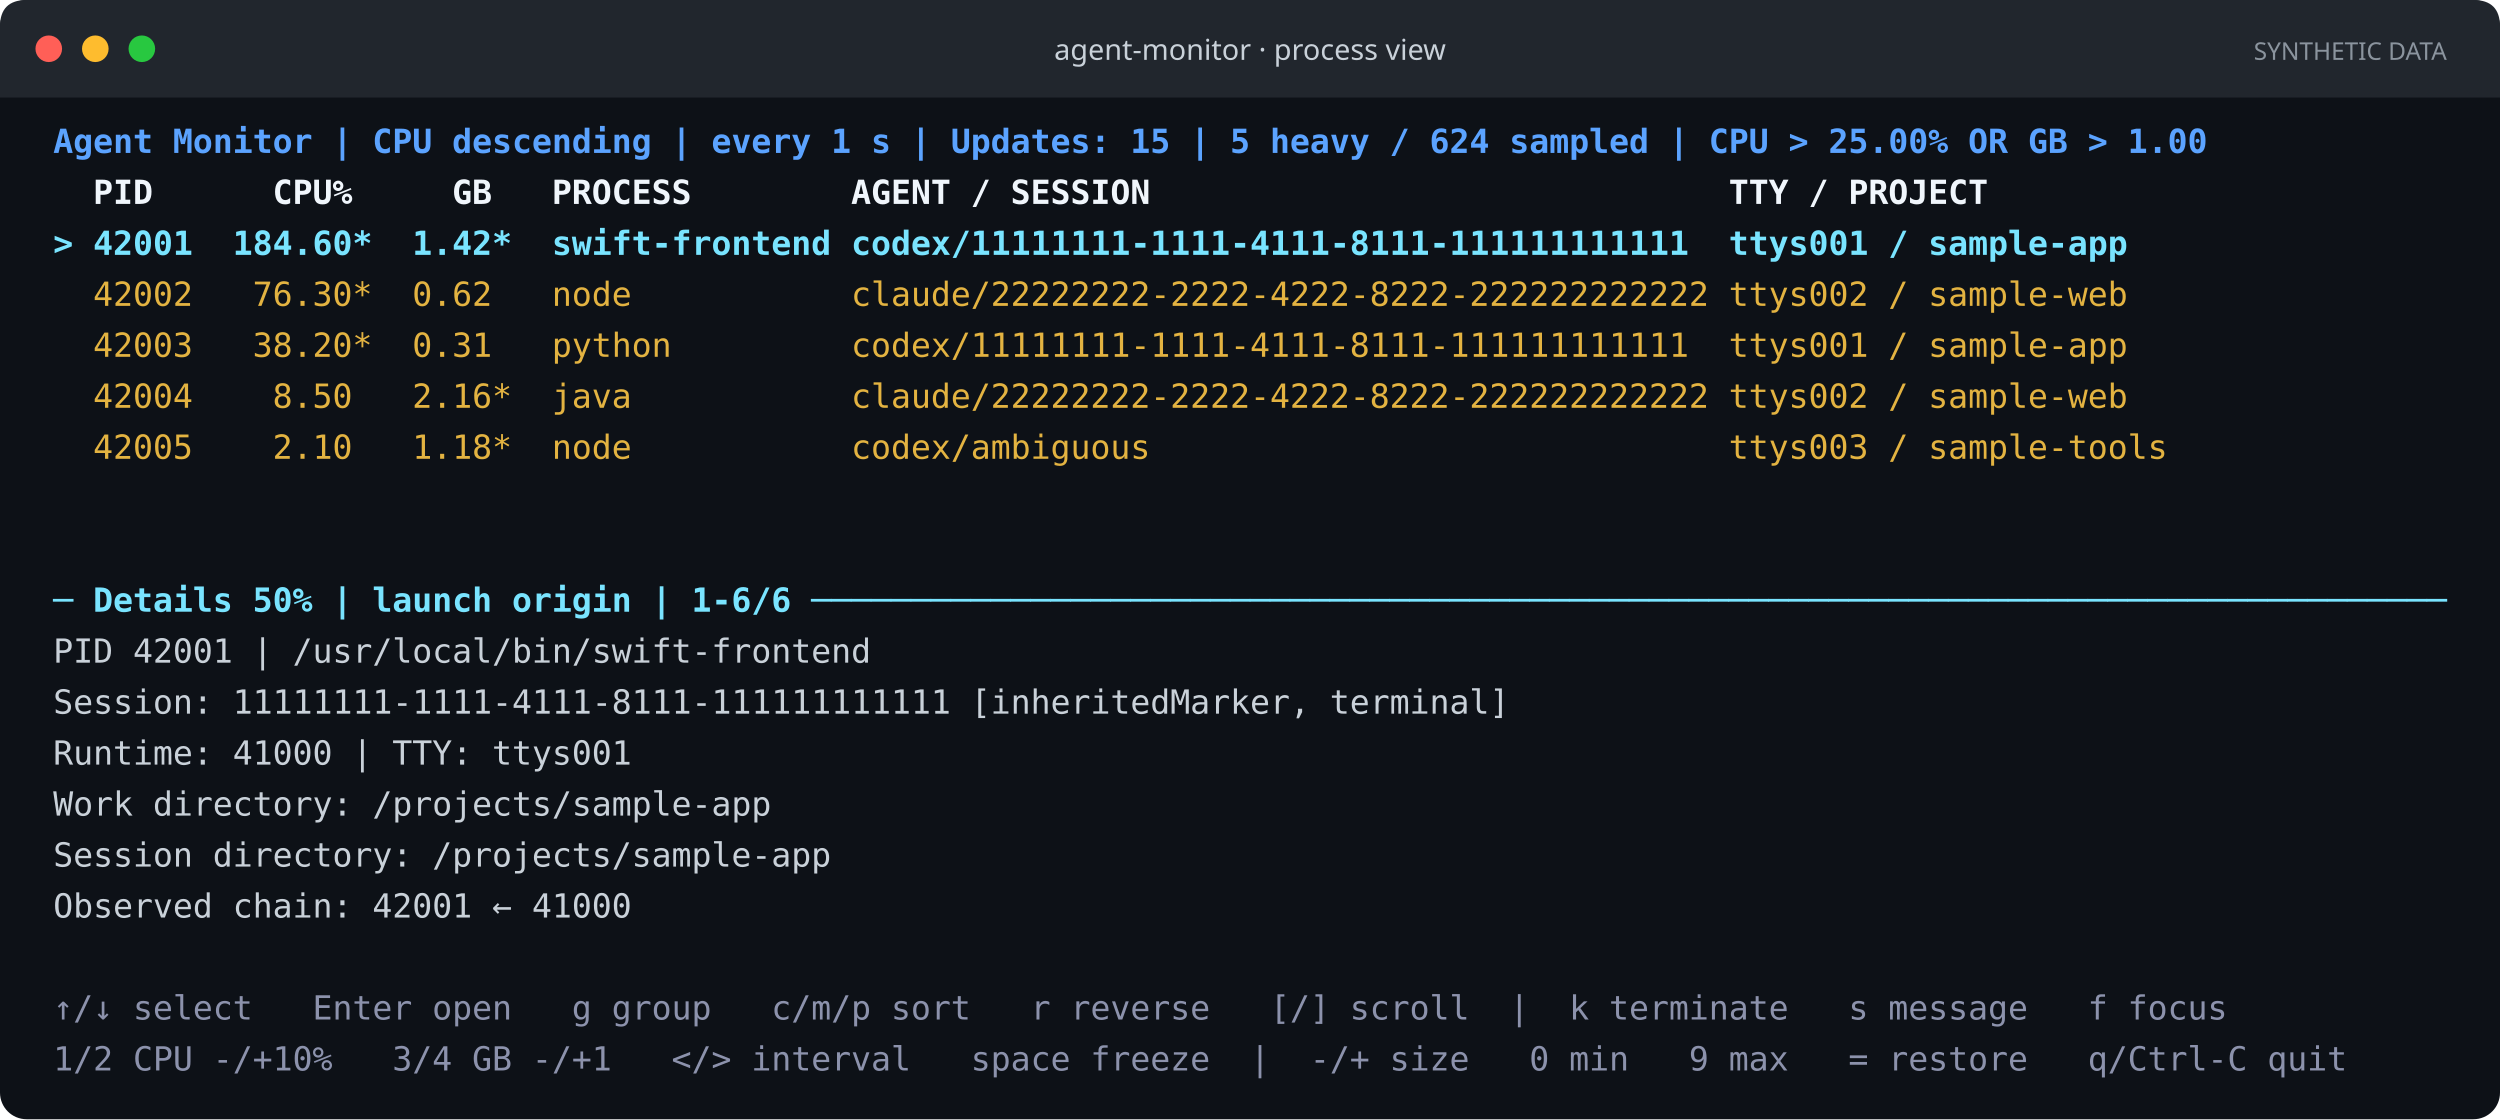
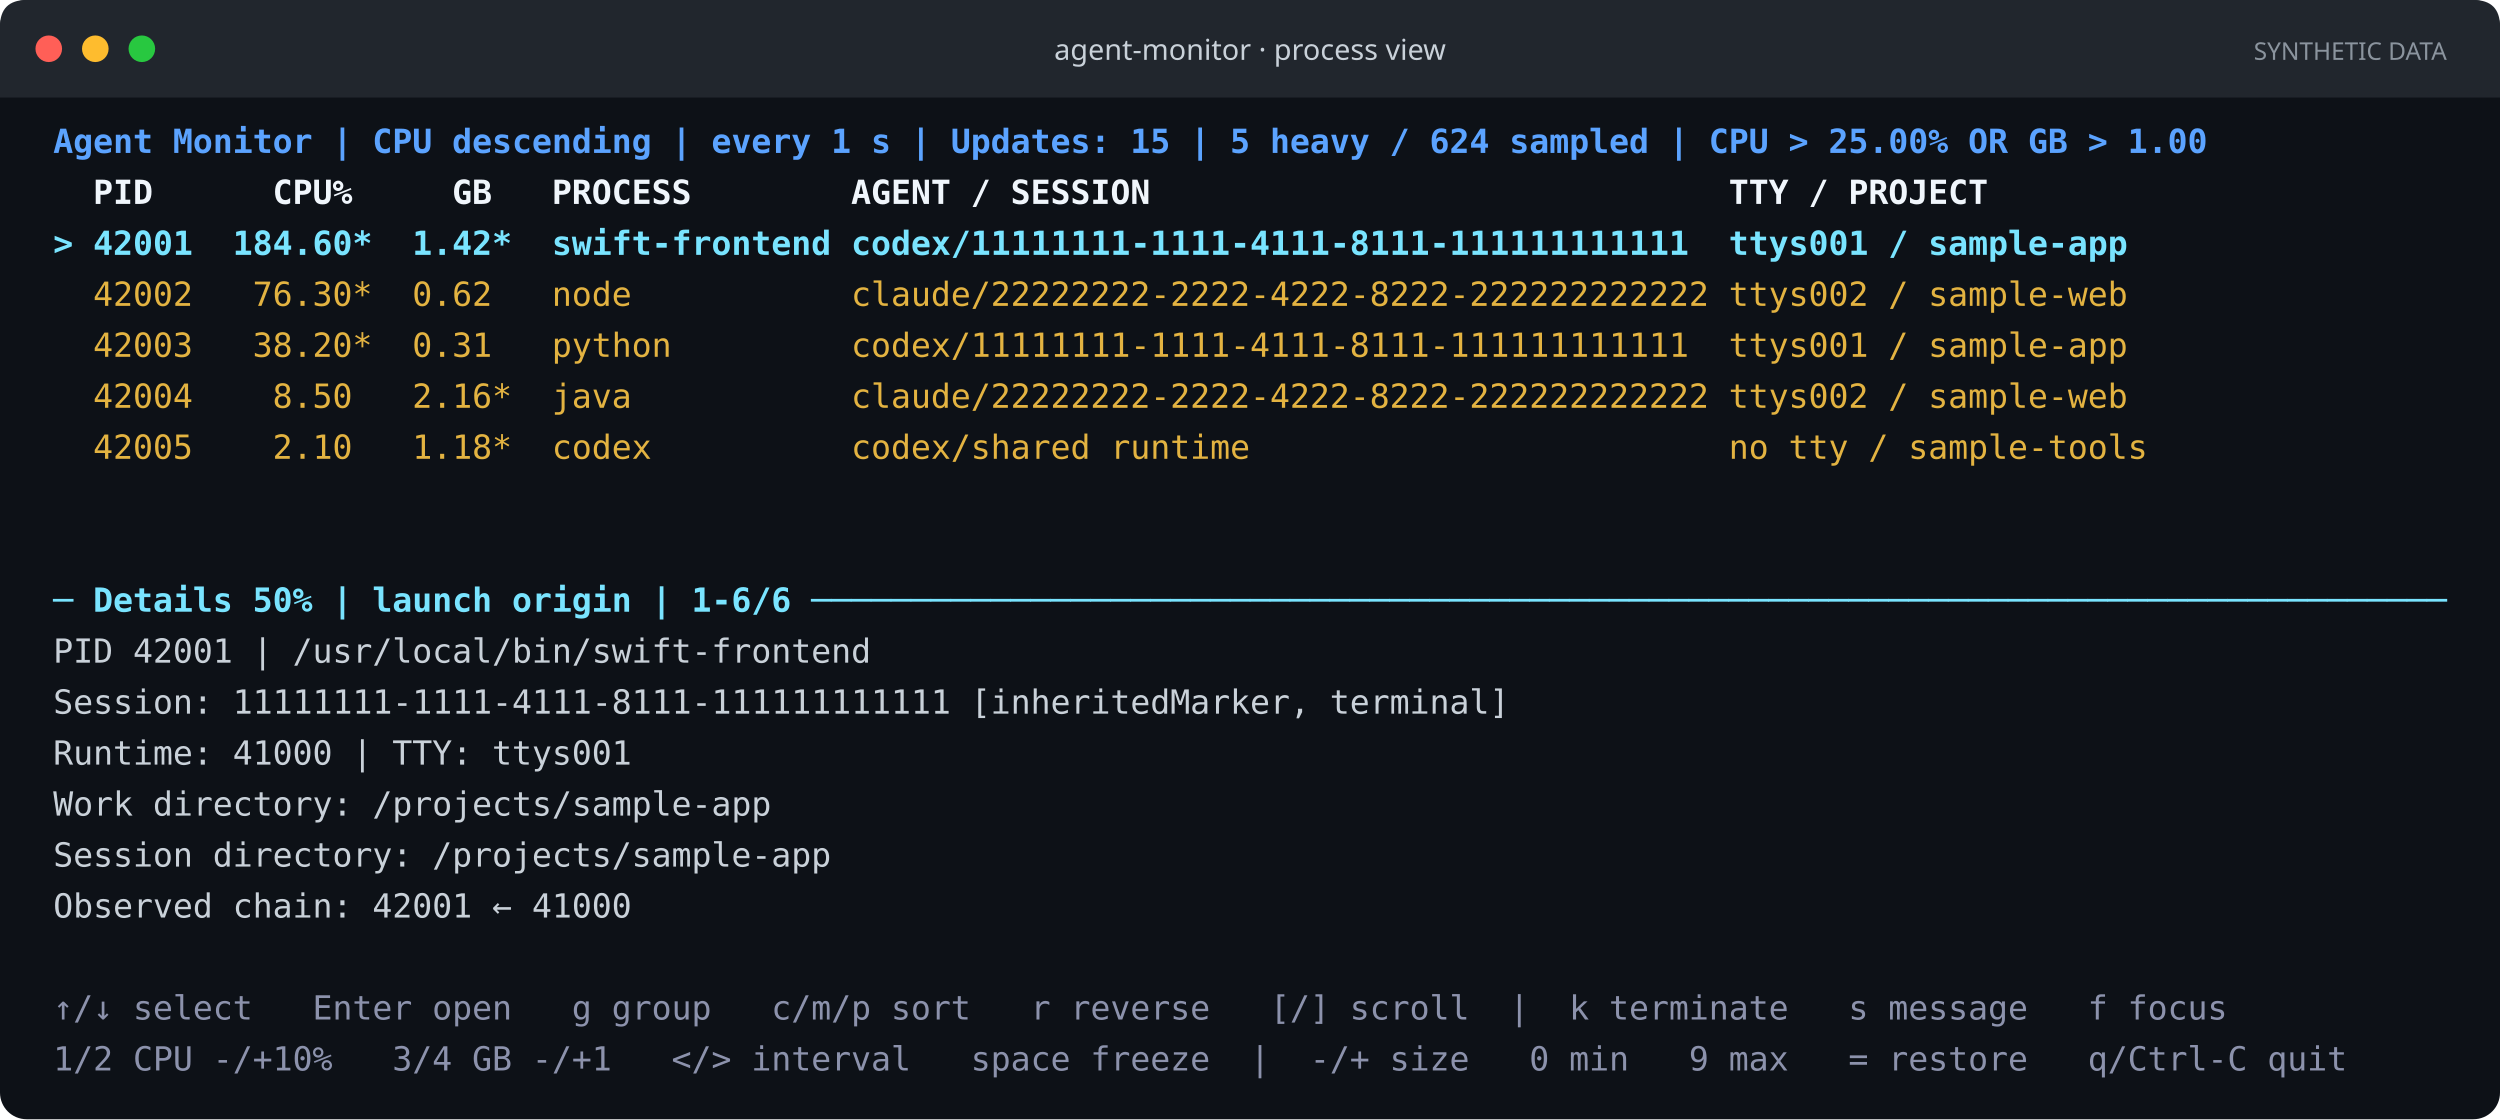
<svg xmlns="http://www.w3.org/2000/svg" width="1128" height="505" viewBox="0 0 1128 505" role="img" aria-labelledby="title description">
  <rect width="1128" height="505" rx="12" fill="#0d1117" />
  <path d="M12 0H1116Q1128 0 1128 12V44H0V12Q0 0 12 0Z" fill="#21262d" />
  <circle cx="22" cy="22" r="6" fill="#ff5f57" />
  <circle cx="43" cy="22" r="6" fill="#febc2e" />
  <circle cx="64" cy="22" r="6" fill="#28c840" />
  <text x="564" y="27" text-anchor="middle" fill="#c9d1d9" font-family="sans-serif" font-size="13">agent-monitor · process view</text>
  <text x="1104" y="27" text-anchor="end" fill="#8b949e" font-family="sans-serif" font-size="11">SYNTHETIC DATA</text>
  <g font-family="Menlo, DejaVu Sans Mono, monospace" font-size="15">
    <text y="69" fill="#5ba3ff" font-weight="bold" aria-label="Agent Monitor | CPU descending | every 1 s | Updates: 15 | 5 heavy / 624 sampled | CPU &gt; 25.00% OR GB &gt; 1.00">
      <tspan x="24">A</tspan>
      <tspan x="33">g</tspan>
      <tspan x="42">e</tspan>
      <tspan x="51">n</tspan>
      <tspan x="60">t</tspan>
      <tspan x="78">M</tspan>
      <tspan x="87">o</tspan>
      <tspan x="96">n</tspan>
      <tspan x="105">i</tspan>
      <tspan x="114">t</tspan>
      <tspan x="123">o</tspan>
      <tspan x="132">r</tspan>
      <tspan x="150">|</tspan>
      <tspan x="168">C</tspan>
      <tspan x="177">P</tspan>
      <tspan x="186">U</tspan>
      <tspan x="204">d</tspan>
      <tspan x="213">e</tspan>
      <tspan x="222">s</tspan>
      <tspan x="231">c</tspan>
      <tspan x="240">e</tspan>
      <tspan x="249">n</tspan>
      <tspan x="258">d</tspan>
      <tspan x="267">i</tspan>
      <tspan x="276">n</tspan>
      <tspan x="285">g</tspan>
      <tspan x="303">|</tspan>
      <tspan x="321">e</tspan>
      <tspan x="330">v</tspan>
      <tspan x="339">e</tspan>
      <tspan x="348">r</tspan>
      <tspan x="357">y</tspan>
      <tspan x="375">1</tspan>
      <tspan x="393">s</tspan>
      <tspan x="411">|</tspan>
      <tspan x="429">U</tspan>
      <tspan x="438">p</tspan>
      <tspan x="447">d</tspan>
      <tspan x="456">a</tspan>
      <tspan x="465">t</tspan>
      <tspan x="474">e</tspan>
      <tspan x="483">s</tspan>
      <tspan x="492">:</tspan>
      <tspan x="510">1</tspan>
      <tspan x="519">5</tspan>
      <tspan x="537">|</tspan>
      <tspan x="555">5</tspan>
      <tspan x="573">h</tspan>
      <tspan x="582">e</tspan>
      <tspan x="591">a</tspan>
      <tspan x="600">v</tspan>
      <tspan x="609">y</tspan>
      <tspan x="627">/</tspan>
      <tspan x="645">6</tspan>
      <tspan x="654">2</tspan>
      <tspan x="663">4</tspan>
      <tspan x="681">s</tspan>
      <tspan x="690">a</tspan>
      <tspan x="699">m</tspan>
      <tspan x="708">p</tspan>
      <tspan x="717">l</tspan>
      <tspan x="726">e</tspan>
      <tspan x="735">d</tspan>
      <tspan x="753">|</tspan>
      <tspan x="771">C</tspan>
      <tspan x="780">P</tspan>
      <tspan x="789">U</tspan>
      <tspan x="807">&gt;</tspan>
      <tspan x="825">2</tspan>
      <tspan x="834">5</tspan>
      <tspan x="843">.</tspan>
      <tspan x="852">0</tspan>
      <tspan x="861">0</tspan>
      <tspan x="870">%</tspan>
      <tspan x="888">O</tspan>
      <tspan x="897">R</tspan>
      <tspan x="915">G</tspan>
      <tspan x="924">B</tspan>
      <tspan x="942">&gt;</tspan>
      <tspan x="960">1</tspan>
      <tspan x="969">.</tspan>
      <tspan x="978">0</tspan>
      <tspan x="987">0</tspan>
    </text>
    <text y="92" fill="#f0f6fc" font-weight="bold" aria-label="  PID      CPU%     GB   PROCESS        AGENT / SESSION                             TTY / PROJECT">
      <tspan x="42">P</tspan>
      <tspan x="51">I</tspan>
      <tspan x="60">D</tspan>
      <tspan x="123">C</tspan>
      <tspan x="132">P</tspan>
      <tspan x="141">U</tspan>
      <tspan x="150">%</tspan>
      <tspan x="204">G</tspan>
      <tspan x="213">B</tspan>
      <tspan x="249">P</tspan>
      <tspan x="258">R</tspan>
      <tspan x="267">O</tspan>
      <tspan x="276">C</tspan>
      <tspan x="285">E</tspan>
      <tspan x="294">S</tspan>
      <tspan x="303">S</tspan>
      <tspan x="384">A</tspan>
      <tspan x="393">G</tspan>
      <tspan x="402">E</tspan>
      <tspan x="411">N</tspan>
      <tspan x="420">T</tspan>
      <tspan x="438">/</tspan>
      <tspan x="456">S</tspan>
      <tspan x="465">E</tspan>
      <tspan x="474">S</tspan>
      <tspan x="483">S</tspan>
      <tspan x="492">I</tspan>
      <tspan x="501">O</tspan>
      <tspan x="510">N</tspan>
      <tspan x="780">T</tspan>
      <tspan x="789">T</tspan>
      <tspan x="798">Y</tspan>
      <tspan x="816">/</tspan>
      <tspan x="834">P</tspan>
      <tspan x="843">R</tspan>
      <tspan x="852">O</tspan>
      <tspan x="861">J</tspan>
      <tspan x="870">E</tspan>
      <tspan x="879">C</tspan>
      <tspan x="888">T</tspan>
    </text>
    <text y="115" fill="#79e4ff" font-weight="bold" aria-label="&gt; 42001  184.60*  1.42*  swift-frontend codex/11111111-1111-4111-8111-111111111111  ttys001 / sample-app">
      <tspan x="24">&gt;</tspan>
      <tspan x="42">4</tspan>
      <tspan x="51">2</tspan>
      <tspan x="60">0</tspan>
      <tspan x="69">0</tspan>
      <tspan x="78">1</tspan>
      <tspan x="105">1</tspan>
      <tspan x="114">8</tspan>
      <tspan x="123">4</tspan>
      <tspan x="132">.</tspan>
      <tspan x="141">6</tspan>
      <tspan x="150">0</tspan>
      <tspan x="159">*</tspan>
      <tspan x="186">1</tspan>
      <tspan x="195">.</tspan>
      <tspan x="204">4</tspan>
      <tspan x="213">2</tspan>
      <tspan x="222">*</tspan>
      <tspan x="249">s</tspan>
      <tspan x="258">w</tspan>
      <tspan x="267">i</tspan>
      <tspan x="276">f</tspan>
      <tspan x="285">t</tspan>
      <tspan x="294">-</tspan>
      <tspan x="303">f</tspan>
      <tspan x="312">r</tspan>
      <tspan x="321">o</tspan>
      <tspan x="330">n</tspan>
      <tspan x="339">t</tspan>
      <tspan x="348">e</tspan>
      <tspan x="357">n</tspan>
      <tspan x="366">d</tspan>
      <tspan x="384">c</tspan>
      <tspan x="393">o</tspan>
      <tspan x="402">d</tspan>
      <tspan x="411">e</tspan>
      <tspan x="420">x</tspan>
      <tspan x="429">/</tspan>
      <tspan x="438">1</tspan>
      <tspan x="447">1</tspan>
      <tspan x="456">1</tspan>
      <tspan x="465">1</tspan>
      <tspan x="474">1</tspan>
      <tspan x="483">1</tspan>
      <tspan x="492">1</tspan>
      <tspan x="501">1</tspan>
      <tspan x="510">-</tspan>
      <tspan x="519">1</tspan>
      <tspan x="528">1</tspan>
      <tspan x="537">1</tspan>
      <tspan x="546">1</tspan>
      <tspan x="555">-</tspan>
      <tspan x="564">4</tspan>
      <tspan x="573">1</tspan>
      <tspan x="582">1</tspan>
      <tspan x="591">1</tspan>
      <tspan x="600">-</tspan>
      <tspan x="609">8</tspan>
      <tspan x="618">1</tspan>
      <tspan x="627">1</tspan>
      <tspan x="636">1</tspan>
      <tspan x="645">-</tspan>
      <tspan x="654">1</tspan>
      <tspan x="663">1</tspan>
      <tspan x="672">1</tspan>
      <tspan x="681">1</tspan>
      <tspan x="690">1</tspan>
      <tspan x="699">1</tspan>
      <tspan x="708">1</tspan>
      <tspan x="717">1</tspan>
      <tspan x="726">1</tspan>
      <tspan x="735">1</tspan>
      <tspan x="744">1</tspan>
      <tspan x="753">1</tspan>
      <tspan x="780">t</tspan>
      <tspan x="789">t</tspan>
      <tspan x="798">y</tspan>
      <tspan x="807">s</tspan>
      <tspan x="816">0</tspan>
      <tspan x="825">0</tspan>
      <tspan x="834">1</tspan>
      <tspan x="852">/</tspan>
      <tspan x="870">s</tspan>
      <tspan x="879">a</tspan>
      <tspan x="888">m</tspan>
      <tspan x="897">p</tspan>
      <tspan x="906">l</tspan>
      <tspan x="915">e</tspan>
      <tspan x="924">-</tspan>
      <tspan x="933">a</tspan>
      <tspan x="942">p</tspan>
      <tspan x="951">p</tspan>
    </text>
    <text y="138" fill="#e3b341" font-weight="normal" aria-label="  42002   76.30*  0.62   node           claude/22222222-2222-4222-8222-222222222222 ttys002 / sample-web">
      <tspan x="42">4</tspan>
      <tspan x="51">2</tspan>
      <tspan x="60">0</tspan>
      <tspan x="69">0</tspan>
      <tspan x="78">2</tspan>
      <tspan x="114">7</tspan>
      <tspan x="123">6</tspan>
      <tspan x="132">.</tspan>
      <tspan x="141">3</tspan>
      <tspan x="150">0</tspan>
      <tspan x="159">*</tspan>
      <tspan x="186">0</tspan>
      <tspan x="195">.</tspan>
      <tspan x="204">6</tspan>
      <tspan x="213">2</tspan>
      <tspan x="249">n</tspan>
      <tspan x="258">o</tspan>
      <tspan x="267">d</tspan>
      <tspan x="276">e</tspan>
      <tspan x="384">c</tspan>
      <tspan x="393">l</tspan>
      <tspan x="402">a</tspan>
      <tspan x="411">u</tspan>
      <tspan x="420">d</tspan>
      <tspan x="429">e</tspan>
      <tspan x="438">/</tspan>
      <tspan x="447">2</tspan>
      <tspan x="456">2</tspan>
      <tspan x="465">2</tspan>
      <tspan x="474">2</tspan>
      <tspan x="483">2</tspan>
      <tspan x="492">2</tspan>
      <tspan x="501">2</tspan>
      <tspan x="510">2</tspan>
      <tspan x="519">-</tspan>
      <tspan x="528">2</tspan>
      <tspan x="537">2</tspan>
      <tspan x="546">2</tspan>
      <tspan x="555">2</tspan>
      <tspan x="564">-</tspan>
      <tspan x="573">4</tspan>
      <tspan x="582">2</tspan>
      <tspan x="591">2</tspan>
      <tspan x="600">2</tspan>
      <tspan x="609">-</tspan>
      <tspan x="618">8</tspan>
      <tspan x="627">2</tspan>
      <tspan x="636">2</tspan>
      <tspan x="645">2</tspan>
      <tspan x="654">-</tspan>
      <tspan x="663">2</tspan>
      <tspan x="672">2</tspan>
      <tspan x="681">2</tspan>
      <tspan x="690">2</tspan>
      <tspan x="699">2</tspan>
      <tspan x="708">2</tspan>
      <tspan x="717">2</tspan>
      <tspan x="726">2</tspan>
      <tspan x="735">2</tspan>
      <tspan x="744">2</tspan>
      <tspan x="753">2</tspan>
      <tspan x="762">2</tspan>
      <tspan x="780">t</tspan>
      <tspan x="789">t</tspan>
      <tspan x="798">y</tspan>
      <tspan x="807">s</tspan>
      <tspan x="816">0</tspan>
      <tspan x="825">0</tspan>
      <tspan x="834">2</tspan>
      <tspan x="852">/</tspan>
      <tspan x="870">s</tspan>
      <tspan x="879">a</tspan>
      <tspan x="888">m</tspan>
      <tspan x="897">p</tspan>
      <tspan x="906">l</tspan>
      <tspan x="915">e</tspan>
      <tspan x="924">-</tspan>
      <tspan x="933">w</tspan>
      <tspan x="942">e</tspan>
      <tspan x="951">b</tspan>
    </text>
    <text y="161" fill="#e3b341" font-weight="normal" aria-label="  42003   38.20*  0.31   python         codex/11111111-1111-4111-8111-111111111111  ttys001 / sample-app">
      <tspan x="42">4</tspan>
      <tspan x="51">2</tspan>
      <tspan x="60">0</tspan>
      <tspan x="69">0</tspan>
      <tspan x="78">3</tspan>
      <tspan x="114">3</tspan>
      <tspan x="123">8</tspan>
      <tspan x="132">.</tspan>
      <tspan x="141">2</tspan>
      <tspan x="150">0</tspan>
      <tspan x="159">*</tspan>
      <tspan x="186">0</tspan>
      <tspan x="195">.</tspan>
      <tspan x="204">3</tspan>
      <tspan x="213">1</tspan>
      <tspan x="249">p</tspan>
      <tspan x="258">y</tspan>
      <tspan x="267">t</tspan>
      <tspan x="276">h</tspan>
      <tspan x="285">o</tspan>
      <tspan x="294">n</tspan>
      <tspan x="384">c</tspan>
      <tspan x="393">o</tspan>
      <tspan x="402">d</tspan>
      <tspan x="411">e</tspan>
      <tspan x="420">x</tspan>
      <tspan x="429">/</tspan>
      <tspan x="438">1</tspan>
      <tspan x="447">1</tspan>
      <tspan x="456">1</tspan>
      <tspan x="465">1</tspan>
      <tspan x="474">1</tspan>
      <tspan x="483">1</tspan>
      <tspan x="492">1</tspan>
      <tspan x="501">1</tspan>
      <tspan x="510">-</tspan>
      <tspan x="519">1</tspan>
      <tspan x="528">1</tspan>
      <tspan x="537">1</tspan>
      <tspan x="546">1</tspan>
      <tspan x="555">-</tspan>
      <tspan x="564">4</tspan>
      <tspan x="573">1</tspan>
      <tspan x="582">1</tspan>
      <tspan x="591">1</tspan>
      <tspan x="600">-</tspan>
      <tspan x="609">8</tspan>
      <tspan x="618">1</tspan>
      <tspan x="627">1</tspan>
      <tspan x="636">1</tspan>
      <tspan x="645">-</tspan>
      <tspan x="654">1</tspan>
      <tspan x="663">1</tspan>
      <tspan x="672">1</tspan>
      <tspan x="681">1</tspan>
      <tspan x="690">1</tspan>
      <tspan x="699">1</tspan>
      <tspan x="708">1</tspan>
      <tspan x="717">1</tspan>
      <tspan x="726">1</tspan>
      <tspan x="735">1</tspan>
      <tspan x="744">1</tspan>
      <tspan x="753">1</tspan>
      <tspan x="780">t</tspan>
      <tspan x="789">t</tspan>
      <tspan x="798">y</tspan>
      <tspan x="807">s</tspan>
      <tspan x="816">0</tspan>
      <tspan x="825">0</tspan>
      <tspan x="834">1</tspan>
      <tspan x="852">/</tspan>
      <tspan x="870">s</tspan>
      <tspan x="879">a</tspan>
      <tspan x="888">m</tspan>
      <tspan x="897">p</tspan>
      <tspan x="906">l</tspan>
      <tspan x="915">e</tspan>
      <tspan x="924">-</tspan>
      <tspan x="933">a</tspan>
      <tspan x="942">p</tspan>
      <tspan x="951">p</tspan>
    </text>
    <text y="184" fill="#e3b341" font-weight="normal" aria-label="  42004    8.50   2.16*  java           claude/22222222-2222-4222-8222-222222222222 ttys002 / sample-web">
      <tspan x="42">4</tspan>
      <tspan x="51">2</tspan>
      <tspan x="60">0</tspan>
      <tspan x="69">0</tspan>
      <tspan x="78">4</tspan>
      <tspan x="123">8</tspan>
      <tspan x="132">.</tspan>
      <tspan x="141">5</tspan>
      <tspan x="150">0</tspan>
      <tspan x="186">2</tspan>
      <tspan x="195">.</tspan>
      <tspan x="204">1</tspan>
      <tspan x="213">6</tspan>
      <tspan x="222">*</tspan>
      <tspan x="249">j</tspan>
      <tspan x="258">a</tspan>
      <tspan x="267">v</tspan>
      <tspan x="276">a</tspan>
      <tspan x="384">c</tspan>
      <tspan x="393">l</tspan>
      <tspan x="402">a</tspan>
      <tspan x="411">u</tspan>
      <tspan x="420">d</tspan>
      <tspan x="429">e</tspan>
      <tspan x="438">/</tspan>
      <tspan x="447">2</tspan>
      <tspan x="456">2</tspan>
      <tspan x="465">2</tspan>
      <tspan x="474">2</tspan>
      <tspan x="483">2</tspan>
      <tspan x="492">2</tspan>
      <tspan x="501">2</tspan>
      <tspan x="510">2</tspan>
      <tspan x="519">-</tspan>
      <tspan x="528">2</tspan>
      <tspan x="537">2</tspan>
      <tspan x="546">2</tspan>
      <tspan x="555">2</tspan>
      <tspan x="564">-</tspan>
      <tspan x="573">4</tspan>
      <tspan x="582">2</tspan>
      <tspan x="591">2</tspan>
      <tspan x="600">2</tspan>
      <tspan x="609">-</tspan>
      <tspan x="618">8</tspan>
      <tspan x="627">2</tspan>
      <tspan x="636">2</tspan>
      <tspan x="645">2</tspan>
      <tspan x="654">-</tspan>
      <tspan x="663">2</tspan>
      <tspan x="672">2</tspan>
      <tspan x="681">2</tspan>
      <tspan x="690">2</tspan>
      <tspan x="699">2</tspan>
      <tspan x="708">2</tspan>
      <tspan x="717">2</tspan>
      <tspan x="726">2</tspan>
      <tspan x="735">2</tspan>
      <tspan x="744">2</tspan>
      <tspan x="753">2</tspan>
      <tspan x="762">2</tspan>
      <tspan x="780">t</tspan>
      <tspan x="789">t</tspan>
      <tspan x="798">y</tspan>
      <tspan x="807">s</tspan>
      <tspan x="816">0</tspan>
      <tspan x="825">0</tspan>
      <tspan x="834">2</tspan>
      <tspan x="852">/</tspan>
      <tspan x="870">s</tspan>
      <tspan x="879">a</tspan>
      <tspan x="888">m</tspan>
      <tspan x="897">p</tspan>
      <tspan x="906">l</tspan>
      <tspan x="915">e</tspan>
      <tspan x="924">-</tspan>
      <tspan x="933">w</tspan>
      <tspan x="942">e</tspan>
      <tspan x="951">b</tspan>
    </text>
-     <text y="207" fill="#e3b341" font-weight="normal" aria-label="  42005    2.10   1.18*  node           codex/ambiguous                             ttys003 / sample-tools">
+     <text y="207" fill="#e3b341" font-weight="normal" aria-label="  42005    2.10   1.18*  codex          codex/shared runtime                        no tty / sample-tools">
      <tspan x="42">4</tspan>
      <tspan x="51">2</tspan>
      <tspan x="60">0</tspan>
      <tspan x="69">0</tspan>
      <tspan x="78">5</tspan>
      <tspan x="123">2</tspan>
      <tspan x="132">.</tspan>
      <tspan x="141">1</tspan>
      <tspan x="150">0</tspan>
      <tspan x="186">1</tspan>
      <tspan x="195">.</tspan>
      <tspan x="204">1</tspan>
      <tspan x="213">8</tspan>
      <tspan x="222">*</tspan>
-       <tspan x="249">n</tspan>
+       <tspan x="249">c</tspan>
      <tspan x="258">o</tspan>
      <tspan x="267">d</tspan>
      <tspan x="276">e</tspan>
+       <tspan x="285">x</tspan>
      <tspan x="384">c</tspan>
      <tspan x="393">o</tspan>
      <tspan x="402">d</tspan>
      <tspan x="411">e</tspan>
      <tspan x="420">x</tspan>
      <tspan x="429">/</tspan>
-       <tspan x="438">a</tspan>
-       <tspan x="447">m</tspan>
-       <tspan x="456">b</tspan>
-       <tspan x="465">i</tspan>
-       <tspan x="474">g</tspan>
-       <tspan x="483">u</tspan>
-       <tspan x="492">o</tspan>
-       <tspan x="501">u</tspan>
-       <tspan x="510">s</tspan>
-       <tspan x="780">t</tspan>
-       <tspan x="789">t</tspan>
-       <tspan x="798">y</tspan>
-       <tspan x="807">s</tspan>
-       <tspan x="816">0</tspan>
-       <tspan x="825">0</tspan>
-       <tspan x="834">3</tspan>
-       <tspan x="852">/</tspan>
-       <tspan x="870">s</tspan>
-       <tspan x="879">a</tspan>
-       <tspan x="888">m</tspan>
-       <tspan x="897">p</tspan>
-       <tspan x="906">l</tspan>
-       <tspan x="915">e</tspan>
-       <tspan x="924">-</tspan>
-       <tspan x="933">t</tspan>
+       <tspan x="438">s</tspan>
+       <tspan x="447">h</tspan>
+       <tspan x="456">a</tspan>
+       <tspan x="465">r</tspan>
+       <tspan x="474">e</tspan>
+       <tspan x="483">d</tspan>
+       <tspan x="501">r</tspan>
+       <tspan x="510">u</tspan>
+       <tspan x="519">n</tspan>
+       <tspan x="528">t</tspan>
+       <tspan x="537">i</tspan>
+       <tspan x="546">m</tspan>
+       <tspan x="555">e</tspan>
+       <tspan x="780">n</tspan>
+       <tspan x="789">o</tspan>
+       <tspan x="807">t</tspan>
+       <tspan x="816">t</tspan>
+       <tspan x="825">y</tspan>
+       <tspan x="843">/</tspan>
+       <tspan x="861">s</tspan>
+       <tspan x="870">a</tspan>
+       <tspan x="879">m</tspan>
+       <tspan x="888">p</tspan>
+       <tspan x="897">l</tspan>
+       <tspan x="906">e</tspan>
+       <tspan x="915">-</tspan>
+       <tspan x="924">t</tspan>
+       <tspan x="933">o</tspan>
      <tspan x="942">o</tspan>
-       <tspan x="951">o</tspan>
-       <tspan x="960">l</tspan>
-       <tspan x="969">s</tspan>
+       <tspan x="951">l</tspan>
+       <tspan x="960">s</tspan>
    </text>
    <text y="276" fill="#79e4ff" font-weight="bold" aria-label="─ Details 50% | launch origin | 1-6/6 ──────────────────────────────────────────────────────────────────────────────────">
      <tspan x="24">─</tspan>
      <tspan x="42">D</tspan>
      <tspan x="51">e</tspan>
      <tspan x="60">t</tspan>
      <tspan x="69">a</tspan>
      <tspan x="78">i</tspan>
      <tspan x="87">l</tspan>
      <tspan x="96">s</tspan>
      <tspan x="114">5</tspan>
      <tspan x="123">0</tspan>
      <tspan x="132">%</tspan>
      <tspan x="150">|</tspan>
      <tspan x="168">l</tspan>
      <tspan x="177">a</tspan>
      <tspan x="186">u</tspan>
      <tspan x="195">n</tspan>
      <tspan x="204">c</tspan>
      <tspan x="213">h</tspan>
      <tspan x="231">o</tspan>
      <tspan x="240">r</tspan>
      <tspan x="249">i</tspan>
      <tspan x="258">g</tspan>
      <tspan x="267">i</tspan>
      <tspan x="276">n</tspan>
      <tspan x="294">|</tspan>
      <tspan x="312">1</tspan>
      <tspan x="321">-</tspan>
      <tspan x="330">6</tspan>
      <tspan x="339">/</tspan>
      <tspan x="348">6</tspan>
      <tspan x="366">─</tspan>
      <tspan x="375">─</tspan>
      <tspan x="384">─</tspan>
      <tspan x="393">─</tspan>
      <tspan x="402">─</tspan>
      <tspan x="411">─</tspan>
      <tspan x="420">─</tspan>
      <tspan x="429">─</tspan>
      <tspan x="438">─</tspan>
      <tspan x="447">─</tspan>
      <tspan x="456">─</tspan>
      <tspan x="465">─</tspan>
      <tspan x="474">─</tspan>
      <tspan x="483">─</tspan>
      <tspan x="492">─</tspan>
      <tspan x="501">─</tspan>
      <tspan x="510">─</tspan>
      <tspan x="519">─</tspan>
      <tspan x="528">─</tspan>
      <tspan x="537">─</tspan>
      <tspan x="546">─</tspan>
      <tspan x="555">─</tspan>
      <tspan x="564">─</tspan>
      <tspan x="573">─</tspan>
      <tspan x="582">─</tspan>
      <tspan x="591">─</tspan>
      <tspan x="600">─</tspan>
      <tspan x="609">─</tspan>
      <tspan x="618">─</tspan>
      <tspan x="627">─</tspan>
      <tspan x="636">─</tspan>
      <tspan x="645">─</tspan>
      <tspan x="654">─</tspan>
      <tspan x="663">─</tspan>
      <tspan x="672">─</tspan>
      <tspan x="681">─</tspan>
      <tspan x="690">─</tspan>
      <tspan x="699">─</tspan>
      <tspan x="708">─</tspan>
      <tspan x="717">─</tspan>
      <tspan x="726">─</tspan>
      <tspan x="735">─</tspan>
      <tspan x="744">─</tspan>
      <tspan x="753">─</tspan>
      <tspan x="762">─</tspan>
      <tspan x="771">─</tspan>
      <tspan x="780">─</tspan>
      <tspan x="789">─</tspan>
      <tspan x="798">─</tspan>
      <tspan x="807">─</tspan>
      <tspan x="816">─</tspan>
      <tspan x="825">─</tspan>
      <tspan x="834">─</tspan>
      <tspan x="843">─</tspan>
      <tspan x="852">─</tspan>
      <tspan x="861">─</tspan>
      <tspan x="870">─</tspan>
      <tspan x="879">─</tspan>
      <tspan x="888">─</tspan>
      <tspan x="897">─</tspan>
      <tspan x="906">─</tspan>
      <tspan x="915">─</tspan>
      <tspan x="924">─</tspan>
      <tspan x="933">─</tspan>
      <tspan x="942">─</tspan>
      <tspan x="951">─</tspan>
      <tspan x="960">─</tspan>
      <tspan x="969">─</tspan>
      <tspan x="978">─</tspan>
      <tspan x="987">─</tspan>
      <tspan x="996">─</tspan>
      <tspan x="1005">─</tspan>
      <tspan x="1014">─</tspan>
      <tspan x="1023">─</tspan>
      <tspan x="1032">─</tspan>
      <tspan x="1041">─</tspan>
      <tspan x="1050">─</tspan>
      <tspan x="1059">─</tspan>
      <tspan x="1068">─</tspan>
      <tspan x="1077">─</tspan>
      <tspan x="1086">─</tspan>
      <tspan x="1095">─</tspan>
    </text>
    <text y="299" fill="#c9d1d9" font-weight="normal" aria-label="PID 42001 | /usr/local/bin/swift-frontend">
      <tspan x="24">P</tspan>
      <tspan x="33">I</tspan>
      <tspan x="42">D</tspan>
      <tspan x="60">4</tspan>
      <tspan x="69">2</tspan>
      <tspan x="78">0</tspan>
      <tspan x="87">0</tspan>
      <tspan x="96">1</tspan>
      <tspan x="114">|</tspan>
      <tspan x="132">/</tspan>
      <tspan x="141">u</tspan>
      <tspan x="150">s</tspan>
      <tspan x="159">r</tspan>
      <tspan x="168">/</tspan>
      <tspan x="177">l</tspan>
      <tspan x="186">o</tspan>
      <tspan x="195">c</tspan>
      <tspan x="204">a</tspan>
      <tspan x="213">l</tspan>
      <tspan x="222">/</tspan>
      <tspan x="231">b</tspan>
      <tspan x="240">i</tspan>
      <tspan x="249">n</tspan>
      <tspan x="258">/</tspan>
      <tspan x="267">s</tspan>
      <tspan x="276">w</tspan>
      <tspan x="285">i</tspan>
      <tspan x="294">f</tspan>
      <tspan x="303">t</tspan>
      <tspan x="312">-</tspan>
      <tspan x="321">f</tspan>
      <tspan x="330">r</tspan>
      <tspan x="339">o</tspan>
      <tspan x="348">n</tspan>
      <tspan x="357">t</tspan>
      <tspan x="366">e</tspan>
      <tspan x="375">n</tspan>
      <tspan x="384">d</tspan>
    </text>
    <text y="322" fill="#c9d1d9" font-weight="normal" aria-label="Session: 11111111-1111-4111-8111-111111111111 [inheritedMarker, terminal]">
      <tspan x="24">S</tspan>
      <tspan x="33">e</tspan>
      <tspan x="42">s</tspan>
      <tspan x="51">s</tspan>
      <tspan x="60">i</tspan>
      <tspan x="69">o</tspan>
      <tspan x="78">n</tspan>
      <tspan x="87">:</tspan>
      <tspan x="105">1</tspan>
      <tspan x="114">1</tspan>
      <tspan x="123">1</tspan>
      <tspan x="132">1</tspan>
      <tspan x="141">1</tspan>
      <tspan x="150">1</tspan>
      <tspan x="159">1</tspan>
      <tspan x="168">1</tspan>
      <tspan x="177">-</tspan>
      <tspan x="186">1</tspan>
      <tspan x="195">1</tspan>
      <tspan x="204">1</tspan>
      <tspan x="213">1</tspan>
      <tspan x="222">-</tspan>
      <tspan x="231">4</tspan>
      <tspan x="240">1</tspan>
      <tspan x="249">1</tspan>
      <tspan x="258">1</tspan>
      <tspan x="267">-</tspan>
      <tspan x="276">8</tspan>
      <tspan x="285">1</tspan>
      <tspan x="294">1</tspan>
      <tspan x="303">1</tspan>
      <tspan x="312">-</tspan>
      <tspan x="321">1</tspan>
      <tspan x="330">1</tspan>
      <tspan x="339">1</tspan>
      <tspan x="348">1</tspan>
      <tspan x="357">1</tspan>
      <tspan x="366">1</tspan>
      <tspan x="375">1</tspan>
      <tspan x="384">1</tspan>
      <tspan x="393">1</tspan>
      <tspan x="402">1</tspan>
      <tspan x="411">1</tspan>
      <tspan x="420">1</tspan>
      <tspan x="438">[</tspan>
      <tspan x="447">i</tspan>
      <tspan x="456">n</tspan>
      <tspan x="465">h</tspan>
      <tspan x="474">e</tspan>
      <tspan x="483">r</tspan>
      <tspan x="492">i</tspan>
      <tspan x="501">t</tspan>
      <tspan x="510">e</tspan>
      <tspan x="519">d</tspan>
      <tspan x="528">M</tspan>
      <tspan x="537">a</tspan>
      <tspan x="546">r</tspan>
      <tspan x="555">k</tspan>
      <tspan x="564">e</tspan>
      <tspan x="573">r</tspan>
      <tspan x="582">,</tspan>
      <tspan x="600">t</tspan>
      <tspan x="609">e</tspan>
      <tspan x="618">r</tspan>
      <tspan x="627">m</tspan>
      <tspan x="636">i</tspan>
      <tspan x="645">n</tspan>
      <tspan x="654">a</tspan>
      <tspan x="663">l</tspan>
      <tspan x="672">]</tspan>
    </text>
    <text y="345" fill="#c9d1d9" font-weight="normal" aria-label="Runtime: 41000 | TTY: ttys001">
      <tspan x="24">R</tspan>
      <tspan x="33">u</tspan>
      <tspan x="42">n</tspan>
      <tspan x="51">t</tspan>
      <tspan x="60">i</tspan>
      <tspan x="69">m</tspan>
      <tspan x="78">e</tspan>
      <tspan x="87">:</tspan>
      <tspan x="105">4</tspan>
      <tspan x="114">1</tspan>
      <tspan x="123">0</tspan>
      <tspan x="132">0</tspan>
      <tspan x="141">0</tspan>
      <tspan x="159">|</tspan>
      <tspan x="177">T</tspan>
      <tspan x="186">T</tspan>
      <tspan x="195">Y</tspan>
      <tspan x="204">:</tspan>
      <tspan x="222">t</tspan>
      <tspan x="231">t</tspan>
      <tspan x="240">y</tspan>
      <tspan x="249">s</tspan>
      <tspan x="258">0</tspan>
      <tspan x="267">0</tspan>
      <tspan x="276">1</tspan>
    </text>
    <text y="368" fill="#c9d1d9" font-weight="normal" aria-label="Work directory: /projects/sample-app">
      <tspan x="24">W</tspan>
      <tspan x="33">o</tspan>
      <tspan x="42">r</tspan>
      <tspan x="51">k</tspan>
      <tspan x="69">d</tspan>
      <tspan x="78">i</tspan>
      <tspan x="87">r</tspan>
      <tspan x="96">e</tspan>
      <tspan x="105">c</tspan>
      <tspan x="114">t</tspan>
      <tspan x="123">o</tspan>
      <tspan x="132">r</tspan>
      <tspan x="141">y</tspan>
      <tspan x="150">:</tspan>
      <tspan x="168">/</tspan>
      <tspan x="177">p</tspan>
      <tspan x="186">r</tspan>
      <tspan x="195">o</tspan>
      <tspan x="204">j</tspan>
      <tspan x="213">e</tspan>
      <tspan x="222">c</tspan>
      <tspan x="231">t</tspan>
      <tspan x="240">s</tspan>
      <tspan x="249">/</tspan>
      <tspan x="258">s</tspan>
      <tspan x="267">a</tspan>
      <tspan x="276">m</tspan>
      <tspan x="285">p</tspan>
      <tspan x="294">l</tspan>
      <tspan x="303">e</tspan>
      <tspan x="312">-</tspan>
      <tspan x="321">a</tspan>
      <tspan x="330">p</tspan>
      <tspan x="339">p</tspan>
    </text>
    <text y="391" fill="#c9d1d9" font-weight="normal" aria-label="Session directory: /projects/sample-app">
      <tspan x="24">S</tspan>
      <tspan x="33">e</tspan>
      <tspan x="42">s</tspan>
      <tspan x="51">s</tspan>
      <tspan x="60">i</tspan>
      <tspan x="69">o</tspan>
      <tspan x="78">n</tspan>
      <tspan x="96">d</tspan>
      <tspan x="105">i</tspan>
      <tspan x="114">r</tspan>
      <tspan x="123">e</tspan>
      <tspan x="132">c</tspan>
      <tspan x="141">t</tspan>
      <tspan x="150">o</tspan>
      <tspan x="159">r</tspan>
      <tspan x="168">y</tspan>
      <tspan x="177">:</tspan>
      <tspan x="195">/</tspan>
      <tspan x="204">p</tspan>
      <tspan x="213">r</tspan>
      <tspan x="222">o</tspan>
      <tspan x="231">j</tspan>
      <tspan x="240">e</tspan>
      <tspan x="249">c</tspan>
      <tspan x="258">t</tspan>
      <tspan x="267">s</tspan>
      <tspan x="276">/</tspan>
      <tspan x="285">s</tspan>
      <tspan x="294">a</tspan>
      <tspan x="303">m</tspan>
      <tspan x="312">p</tspan>
      <tspan x="321">l</tspan>
      <tspan x="330">e</tspan>
      <tspan x="339">-</tspan>
      <tspan x="348">a</tspan>
      <tspan x="357">p</tspan>
      <tspan x="366">p</tspan>
    </text>
    <text y="414" fill="#c9d1d9" font-weight="normal" aria-label="Observed chain: 42001 ← 41000">
      <tspan x="24">O</tspan>
      <tspan x="33">b</tspan>
      <tspan x="42">s</tspan>
      <tspan x="51">e</tspan>
      <tspan x="60">r</tspan>
      <tspan x="69">v</tspan>
      <tspan x="78">e</tspan>
      <tspan x="87">d</tspan>
      <tspan x="105">c</tspan>
      <tspan x="114">h</tspan>
      <tspan x="123">a</tspan>
      <tspan x="132">i</tspan>
      <tspan x="141">n</tspan>
      <tspan x="150">:</tspan>
      <tspan x="168">4</tspan>
      <tspan x="177">2</tspan>
      <tspan x="186">0</tspan>
      <tspan x="195">0</tspan>
      <tspan x="204">1</tspan>
      <tspan x="222">←</tspan>
      <tspan x="240">4</tspan>
      <tspan x="249">1</tspan>
      <tspan x="258">0</tspan>
      <tspan x="267">0</tspan>
      <tspan x="276">0</tspan>
    </text>
    <text y="460" fill="#8c92ac" font-weight="normal" aria-label="↑/↓ select   Enter open   g group   c/m/p sort   r reverse   [/] scroll  |  k terminate   s message   f focus">
      <tspan x="24">↑</tspan>
      <tspan x="33">/</tspan>
      <tspan x="42">↓</tspan>
      <tspan x="60">s</tspan>
      <tspan x="69">e</tspan>
      <tspan x="78">l</tspan>
      <tspan x="87">e</tspan>
      <tspan x="96">c</tspan>
      <tspan x="105">t</tspan>
      <tspan x="141">E</tspan>
      <tspan x="150">n</tspan>
      <tspan x="159">t</tspan>
      <tspan x="168">e</tspan>
      <tspan x="177">r</tspan>
      <tspan x="195">o</tspan>
      <tspan x="204">p</tspan>
      <tspan x="213">e</tspan>
      <tspan x="222">n</tspan>
      <tspan x="258">g</tspan>
      <tspan x="276">g</tspan>
      <tspan x="285">r</tspan>
      <tspan x="294">o</tspan>
      <tspan x="303">u</tspan>
      <tspan x="312">p</tspan>
      <tspan x="348">c</tspan>
      <tspan x="357">/</tspan>
      <tspan x="366">m</tspan>
      <tspan x="375">/</tspan>
      <tspan x="384">p</tspan>
      <tspan x="402">s</tspan>
      <tspan x="411">o</tspan>
      <tspan x="420">r</tspan>
      <tspan x="429">t</tspan>
      <tspan x="465">r</tspan>
      <tspan x="483">r</tspan>
      <tspan x="492">e</tspan>
      <tspan x="501">v</tspan>
      <tspan x="510">e</tspan>
      <tspan x="519">r</tspan>
      <tspan x="528">s</tspan>
      <tspan x="537">e</tspan>
      <tspan x="573">[</tspan>
      <tspan x="582">/</tspan>
      <tspan x="591">]</tspan>
      <tspan x="609">s</tspan>
      <tspan x="618">c</tspan>
      <tspan x="627">r</tspan>
      <tspan x="636">o</tspan>
      <tspan x="645">l</tspan>
      <tspan x="654">l</tspan>
      <tspan x="681">|</tspan>
      <tspan x="708">k</tspan>
      <tspan x="726">t</tspan>
      <tspan x="735">e</tspan>
      <tspan x="744">r</tspan>
      <tspan x="753">m</tspan>
      <tspan x="762">i</tspan>
      <tspan x="771">n</tspan>
      <tspan x="780">a</tspan>
      <tspan x="789">t</tspan>
      <tspan x="798">e</tspan>
      <tspan x="834">s</tspan>
      <tspan x="852">m</tspan>
      <tspan x="861">e</tspan>
      <tspan x="870">s</tspan>
      <tspan x="879">s</tspan>
      <tspan x="888">a</tspan>
      <tspan x="897">g</tspan>
      <tspan x="906">e</tspan>
      <tspan x="942">f</tspan>
      <tspan x="960">f</tspan>
      <tspan x="969">o</tspan>
      <tspan x="978">c</tspan>
      <tspan x="987">u</tspan>
      <tspan x="996">s</tspan>
    </text>
    <text y="483" fill="#8c92ac" font-weight="normal" aria-label="1/2 CPU -/+10%   3/4 GB -/+1   &lt;/&gt; interval   space freeze  |  -/+ size   0 min   9 max   = restore   q/Ctrl-C quit">
      <tspan x="24">1</tspan>
      <tspan x="33">/</tspan>
      <tspan x="42">2</tspan>
      <tspan x="60">C</tspan>
      <tspan x="69">P</tspan>
      <tspan x="78">U</tspan>
      <tspan x="96">-</tspan>
      <tspan x="105">/</tspan>
      <tspan x="114">+</tspan>
      <tspan x="123">1</tspan>
      <tspan x="132">0</tspan>
      <tspan x="141">%</tspan>
      <tspan x="177">3</tspan>
      <tspan x="186">/</tspan>
      <tspan x="195">4</tspan>
      <tspan x="213">G</tspan>
      <tspan x="222">B</tspan>
      <tspan x="240">-</tspan>
      <tspan x="249">/</tspan>
      <tspan x="258">+</tspan>
      <tspan x="267">1</tspan>
      <tspan x="303">&lt;</tspan>
      <tspan x="312">/</tspan>
      <tspan x="321">&gt;</tspan>
      <tspan x="339">i</tspan>
      <tspan x="348">n</tspan>
      <tspan x="357">t</tspan>
      <tspan x="366">e</tspan>
      <tspan x="375">r</tspan>
      <tspan x="384">v</tspan>
      <tspan x="393">a</tspan>
      <tspan x="402">l</tspan>
      <tspan x="438">s</tspan>
      <tspan x="447">p</tspan>
      <tspan x="456">a</tspan>
      <tspan x="465">c</tspan>
      <tspan x="474">e</tspan>
      <tspan x="492">f</tspan>
      <tspan x="501">r</tspan>
      <tspan x="510">e</tspan>
      <tspan x="519">e</tspan>
      <tspan x="528">z</tspan>
      <tspan x="537">e</tspan>
      <tspan x="564">|</tspan>
      <tspan x="591">-</tspan>
      <tspan x="600">/</tspan>
      <tspan x="609">+</tspan>
      <tspan x="627">s</tspan>
      <tspan x="636">i</tspan>
      <tspan x="645">z</tspan>
      <tspan x="654">e</tspan>
      <tspan x="690">0</tspan>
      <tspan x="708">m</tspan>
      <tspan x="717">i</tspan>
      <tspan x="726">n</tspan>
      <tspan x="762">9</tspan>
      <tspan x="780">m</tspan>
      <tspan x="789">a</tspan>
      <tspan x="798">x</tspan>
      <tspan x="834">=</tspan>
      <tspan x="852">r</tspan>
      <tspan x="861">e</tspan>
      <tspan x="870">s</tspan>
      <tspan x="879">t</tspan>
      <tspan x="888">o</tspan>
      <tspan x="897">r</tspan>
      <tspan x="906">e</tspan>
      <tspan x="942">q</tspan>
      <tspan x="951">/</tspan>
      <tspan x="960">C</tspan>
      <tspan x="969">t</tspan>
      <tspan x="978">r</tspan>
      <tspan x="987">l</tspan>
      <tspan x="996">-</tspan>
      <tspan x="1005">C</tspan>
      <tspan x="1023">q</tspan>
      <tspan x="1032">u</tspan>
      <tspan x="1041">i</tspan>
      <tspan x="1050">t</tspan>
    </text>
  </g>
</svg>
